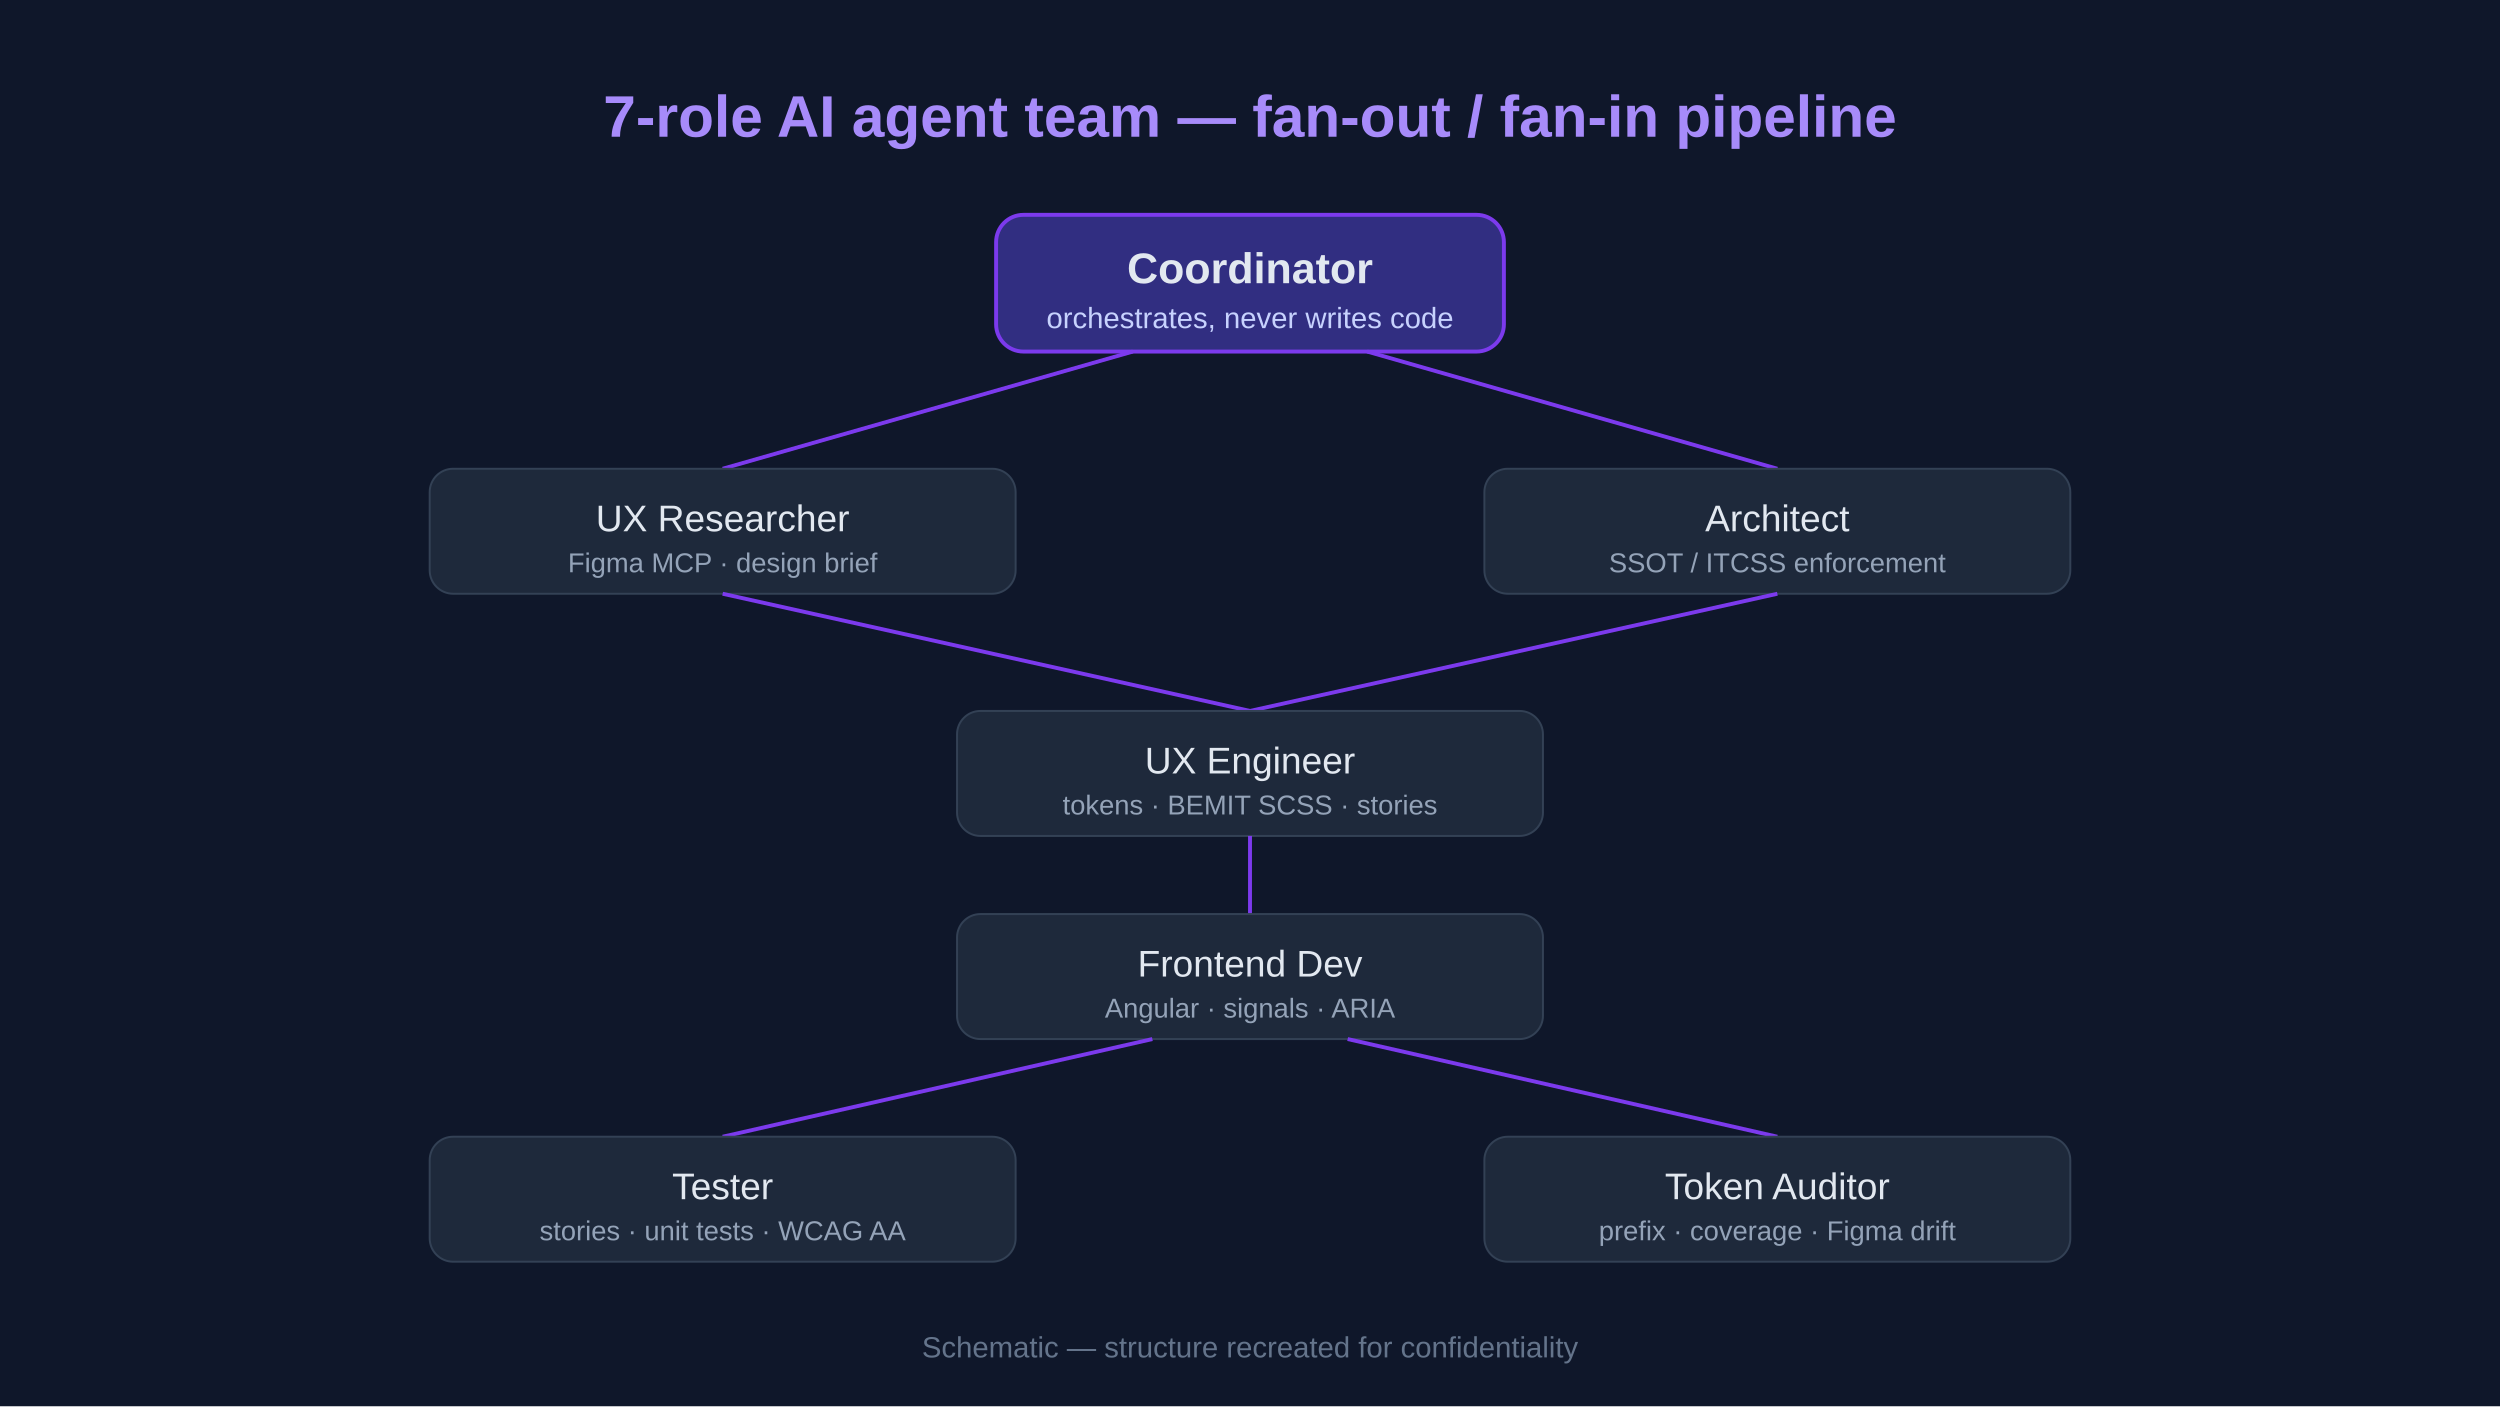
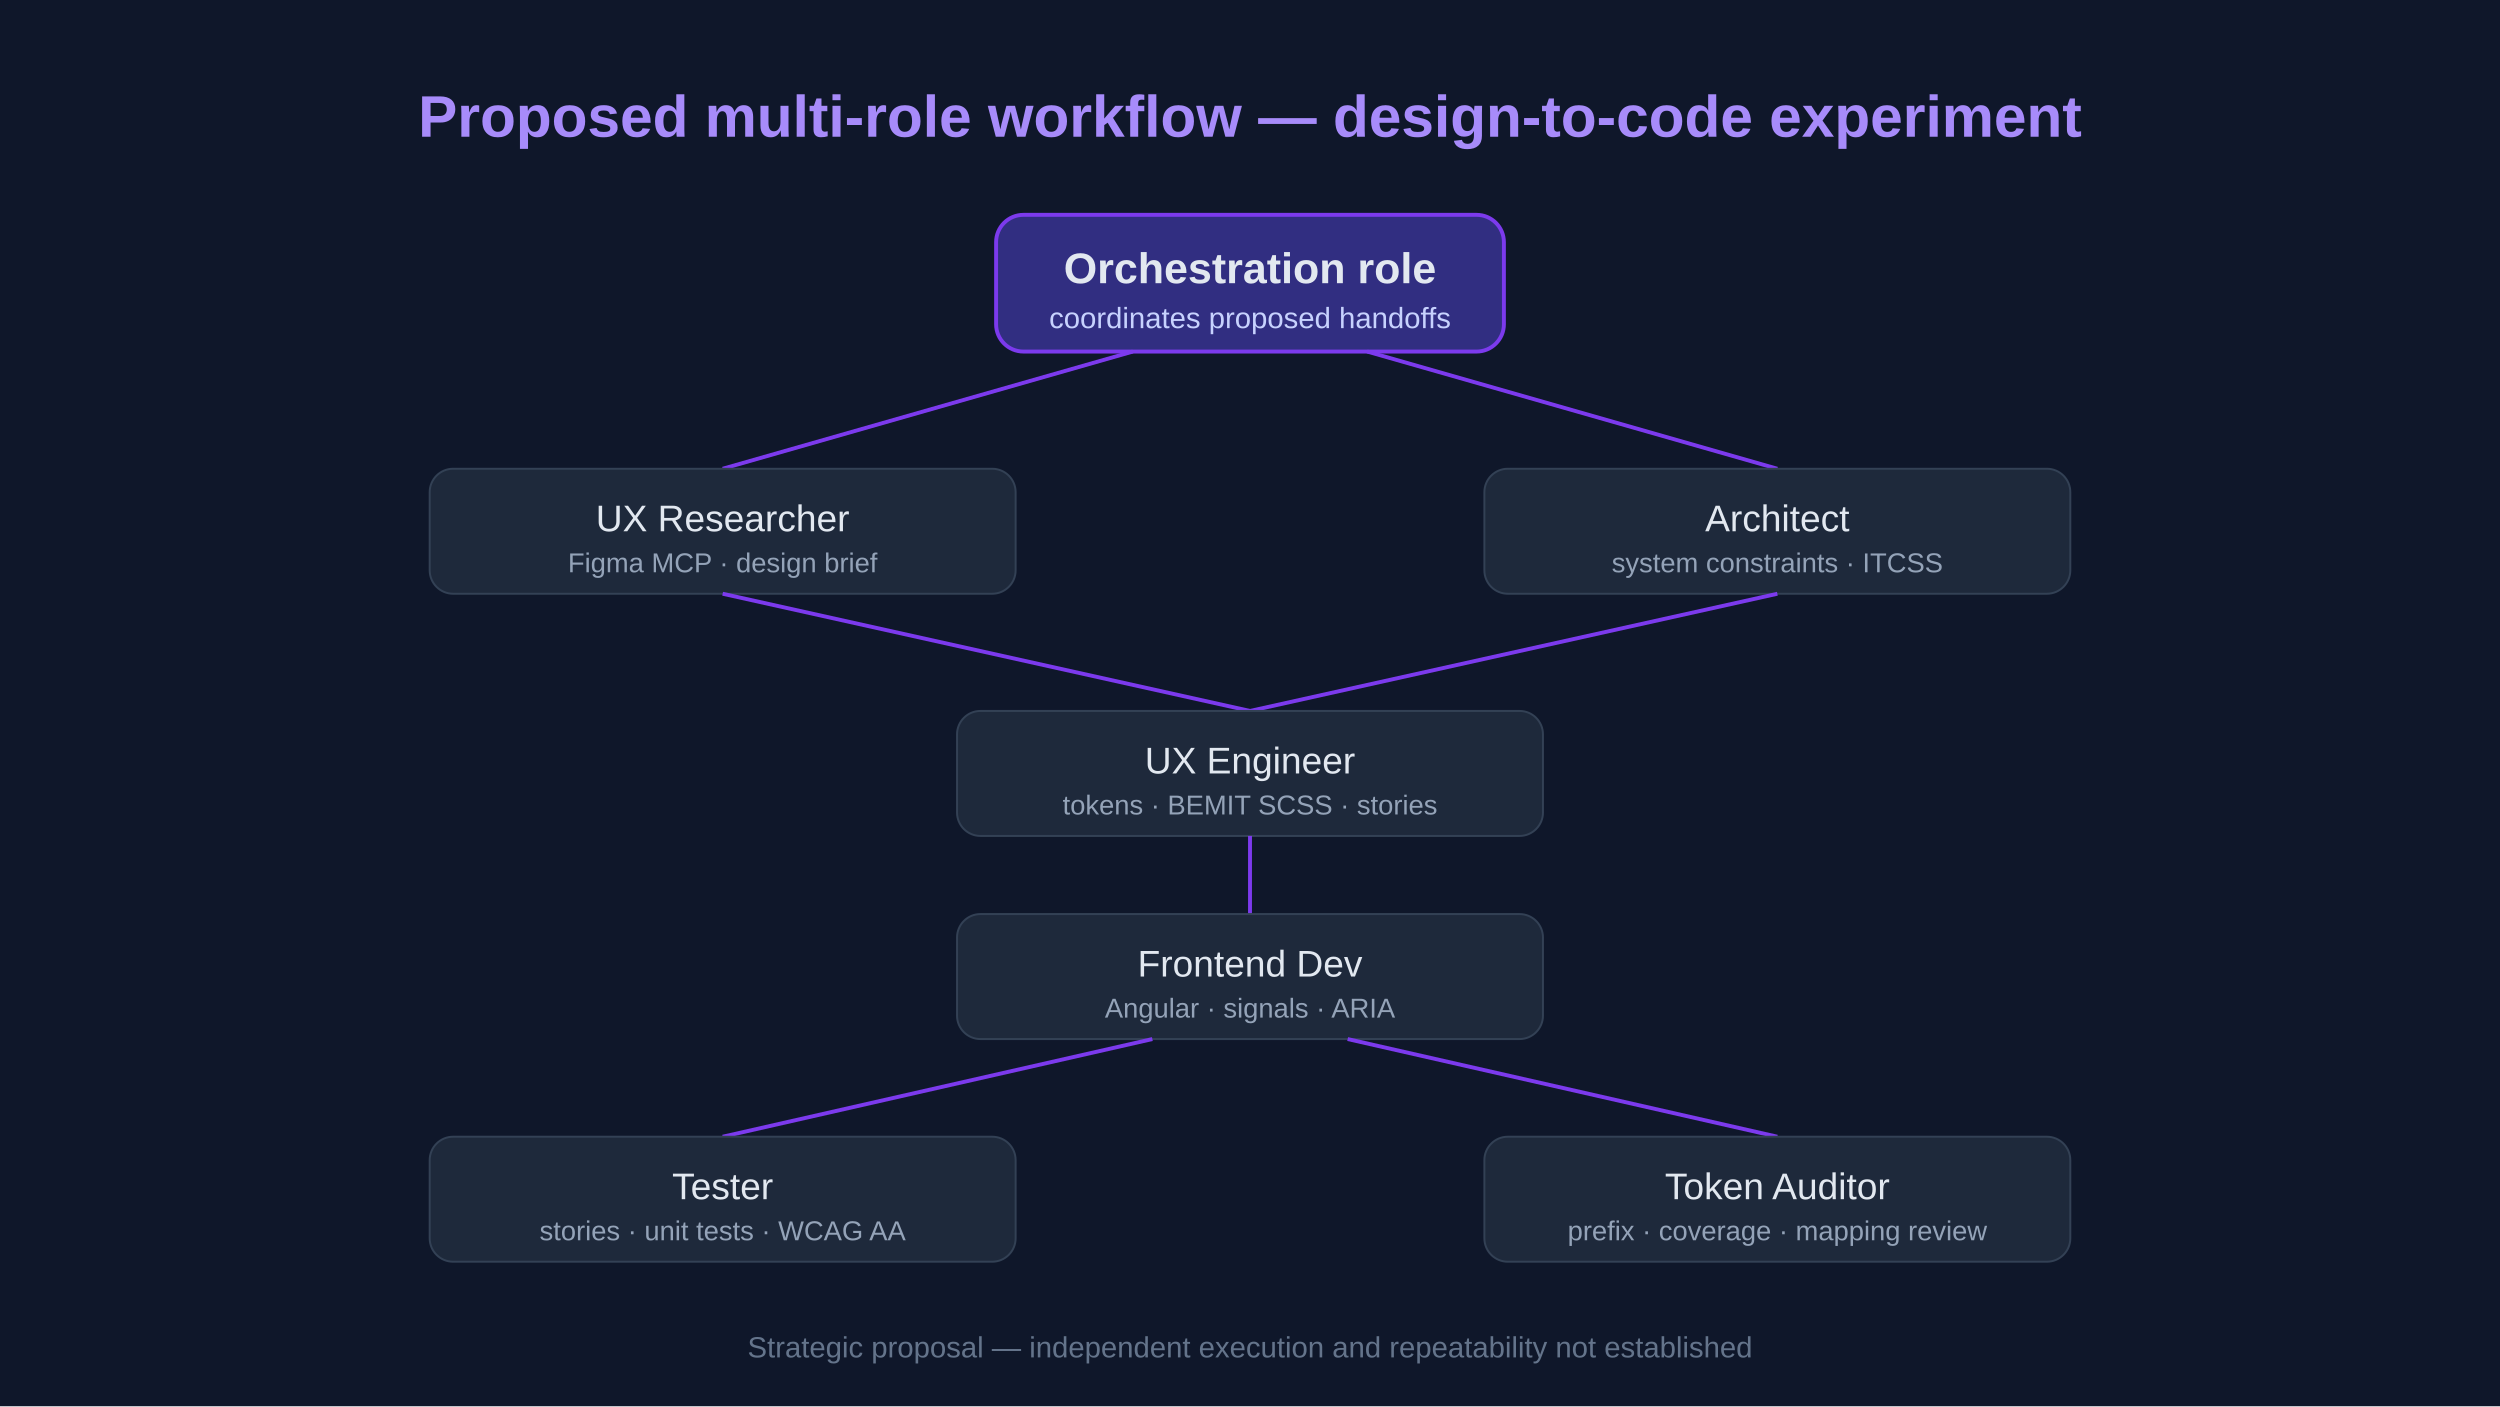
<svg xmlns="http://www.w3.org/2000/svg" width="1280" height="720" viewBox="0 0 1280 720" fill="none">
  <rect width="1280" height="720" fill="#0F172A" />
-   <text x="640" y="70" text-anchor="middle" font-family="Segoe UI, Arial, sans-serif" font-size="30" fill="#A78BFA" font-weight="700">7-role AI agent team — fan-out / fan-in pipeline</text>
+   <text x="640" y="70" text-anchor="middle" font-family="Segoe UI, Arial, sans-serif" font-size="30" fill="#A78BFA" font-weight="700">Proposed multi-role workflow — design-to-code experiment</text>
  <rect x="510" y="110" width="260" height="70" rx="14" fill="#312E81" stroke="#7C3AED" stroke-width="2" />
-   <text x="640" y="145" text-anchor="middle" font-family="Segoe UI, Arial, sans-serif" font-size="22" fill="#E2E8F0" font-weight="600">Coordinator</text>
-   <text x="640" y="168" text-anchor="middle" font-family="Segoe UI, Arial, sans-serif" font-size="15" fill="#C7D2FE">orchestrates, never writes code</text>
+   <text x="640" y="145" text-anchor="middle" font-family="Segoe UI, Arial, sans-serif" font-size="22" fill="#E2E8F0" font-weight="600">Orchestration role</text>
+   <text x="640" y="168" text-anchor="middle" font-family="Segoe UI, Arial, sans-serif" font-size="15" fill="#C7D2FE">coordinates proposed handoffs</text>
  <line x1="580" y1="180" x2="370" y2="240" stroke="#7C3AED" stroke-width="2" />
  <line x1="700" y1="180" x2="910" y2="240" stroke="#7C3AED" stroke-width="2" />
  <rect x="220" y="240" width="300" height="64" rx="12" fill="#1E293B" stroke="#334155" />
  <text x="370" y="272" text-anchor="middle" font-family="Segoe UI, Arial, sans-serif" font-size="19" fill="#E2E8F0">UX Researcher</text>
  <text x="370" y="293" text-anchor="middle" font-family="Segoe UI, Arial, sans-serif" font-size="14" fill="#94A3B8">Figma MCP · design brief</text>
  <rect x="760" y="240" width="300" height="64" rx="12" fill="#1E293B" stroke="#334155" />
  <text x="910" y="272" text-anchor="middle" font-family="Segoe UI, Arial, sans-serif" font-size="19" fill="#E2E8F0">Architect</text>
-   <text x="910" y="293" text-anchor="middle" font-family="Segoe UI, Arial, sans-serif" font-size="14" fill="#94A3B8">SSOT / ITCSS enforcement</text>
+   <text x="910" y="293" text-anchor="middle" font-family="Segoe UI, Arial, sans-serif" font-size="14" fill="#94A3B8">system constraints · ITCSS</text>
  <line x1="370" y1="304" x2="640" y2="364" stroke="#7C3AED" stroke-width="2" />
  <line x1="910" y1="304" x2="640" y2="364" stroke="#7C3AED" stroke-width="2" />
  <rect x="490" y="364" width="300" height="64" rx="12" fill="#1E293B" stroke="#334155" />
  <text x="640" y="396" text-anchor="middle" font-family="Segoe UI, Arial, sans-serif" font-size="19" fill="#E2E8F0">UX Engineer</text>
  <text x="640" y="417" text-anchor="middle" font-family="Segoe UI, Arial, sans-serif" font-size="14" fill="#94A3B8">tokens · BEMIT SCSS · stories</text>
  <line x1="640" y1="428" x2="640" y2="468" stroke="#7C3AED" stroke-width="2" />
  <rect x="490" y="468" width="300" height="64" rx="12" fill="#1E293B" stroke="#334155" />
  <text x="640" y="500" text-anchor="middle" font-family="Segoe UI, Arial, sans-serif" font-size="19" fill="#E2E8F0">Frontend Dev</text>
  <text x="640" y="521" text-anchor="middle" font-family="Segoe UI, Arial, sans-serif" font-size="14" fill="#94A3B8">Angular · signals · ARIA</text>
  <line x1="590" y1="532" x2="370" y2="582" stroke="#7C3AED" stroke-width="2" />
  <line x1="690" y1="532" x2="910" y2="582" stroke="#7C3AED" stroke-width="2" />
  <rect x="220" y="582" width="300" height="64" rx="12" fill="#1E293B" stroke="#334155" />
  <text x="370" y="614" text-anchor="middle" font-family="Segoe UI, Arial, sans-serif" font-size="19" fill="#E2E8F0">Tester</text>
  <text x="370" y="635" text-anchor="middle" font-family="Segoe UI, Arial, sans-serif" font-size="14" fill="#94A3B8">stories · unit tests · WCAG AA</text>
  <rect x="760" y="582" width="300" height="64" rx="12" fill="#1E293B" stroke="#334155" />
  <text x="910" y="614" text-anchor="middle" font-family="Segoe UI, Arial, sans-serif" font-size="19" fill="#E2E8F0">Token Auditor</text>
-   <text x="910" y="635" text-anchor="middle" font-family="Segoe UI, Arial, sans-serif" font-size="14" fill="#94A3B8">prefix · coverage · Figma drift</text>
-   <text x="640" y="695" text-anchor="middle" font-family="Segoe UI, Arial, sans-serif" font-size="15" fill="#64748B">Schematic — structure recreated for confidentiality</text>
+   <text x="910" y="635" text-anchor="middle" font-family="Segoe UI, Arial, sans-serif" font-size="14" fill="#94A3B8">prefix · coverage · mapping review</text>
+   <text x="640" y="695" text-anchor="middle" font-family="Segoe UI, Arial, sans-serif" font-size="15" fill="#64748B">Strategic proposal — independent execution and repeatability not established</text>
</svg>
